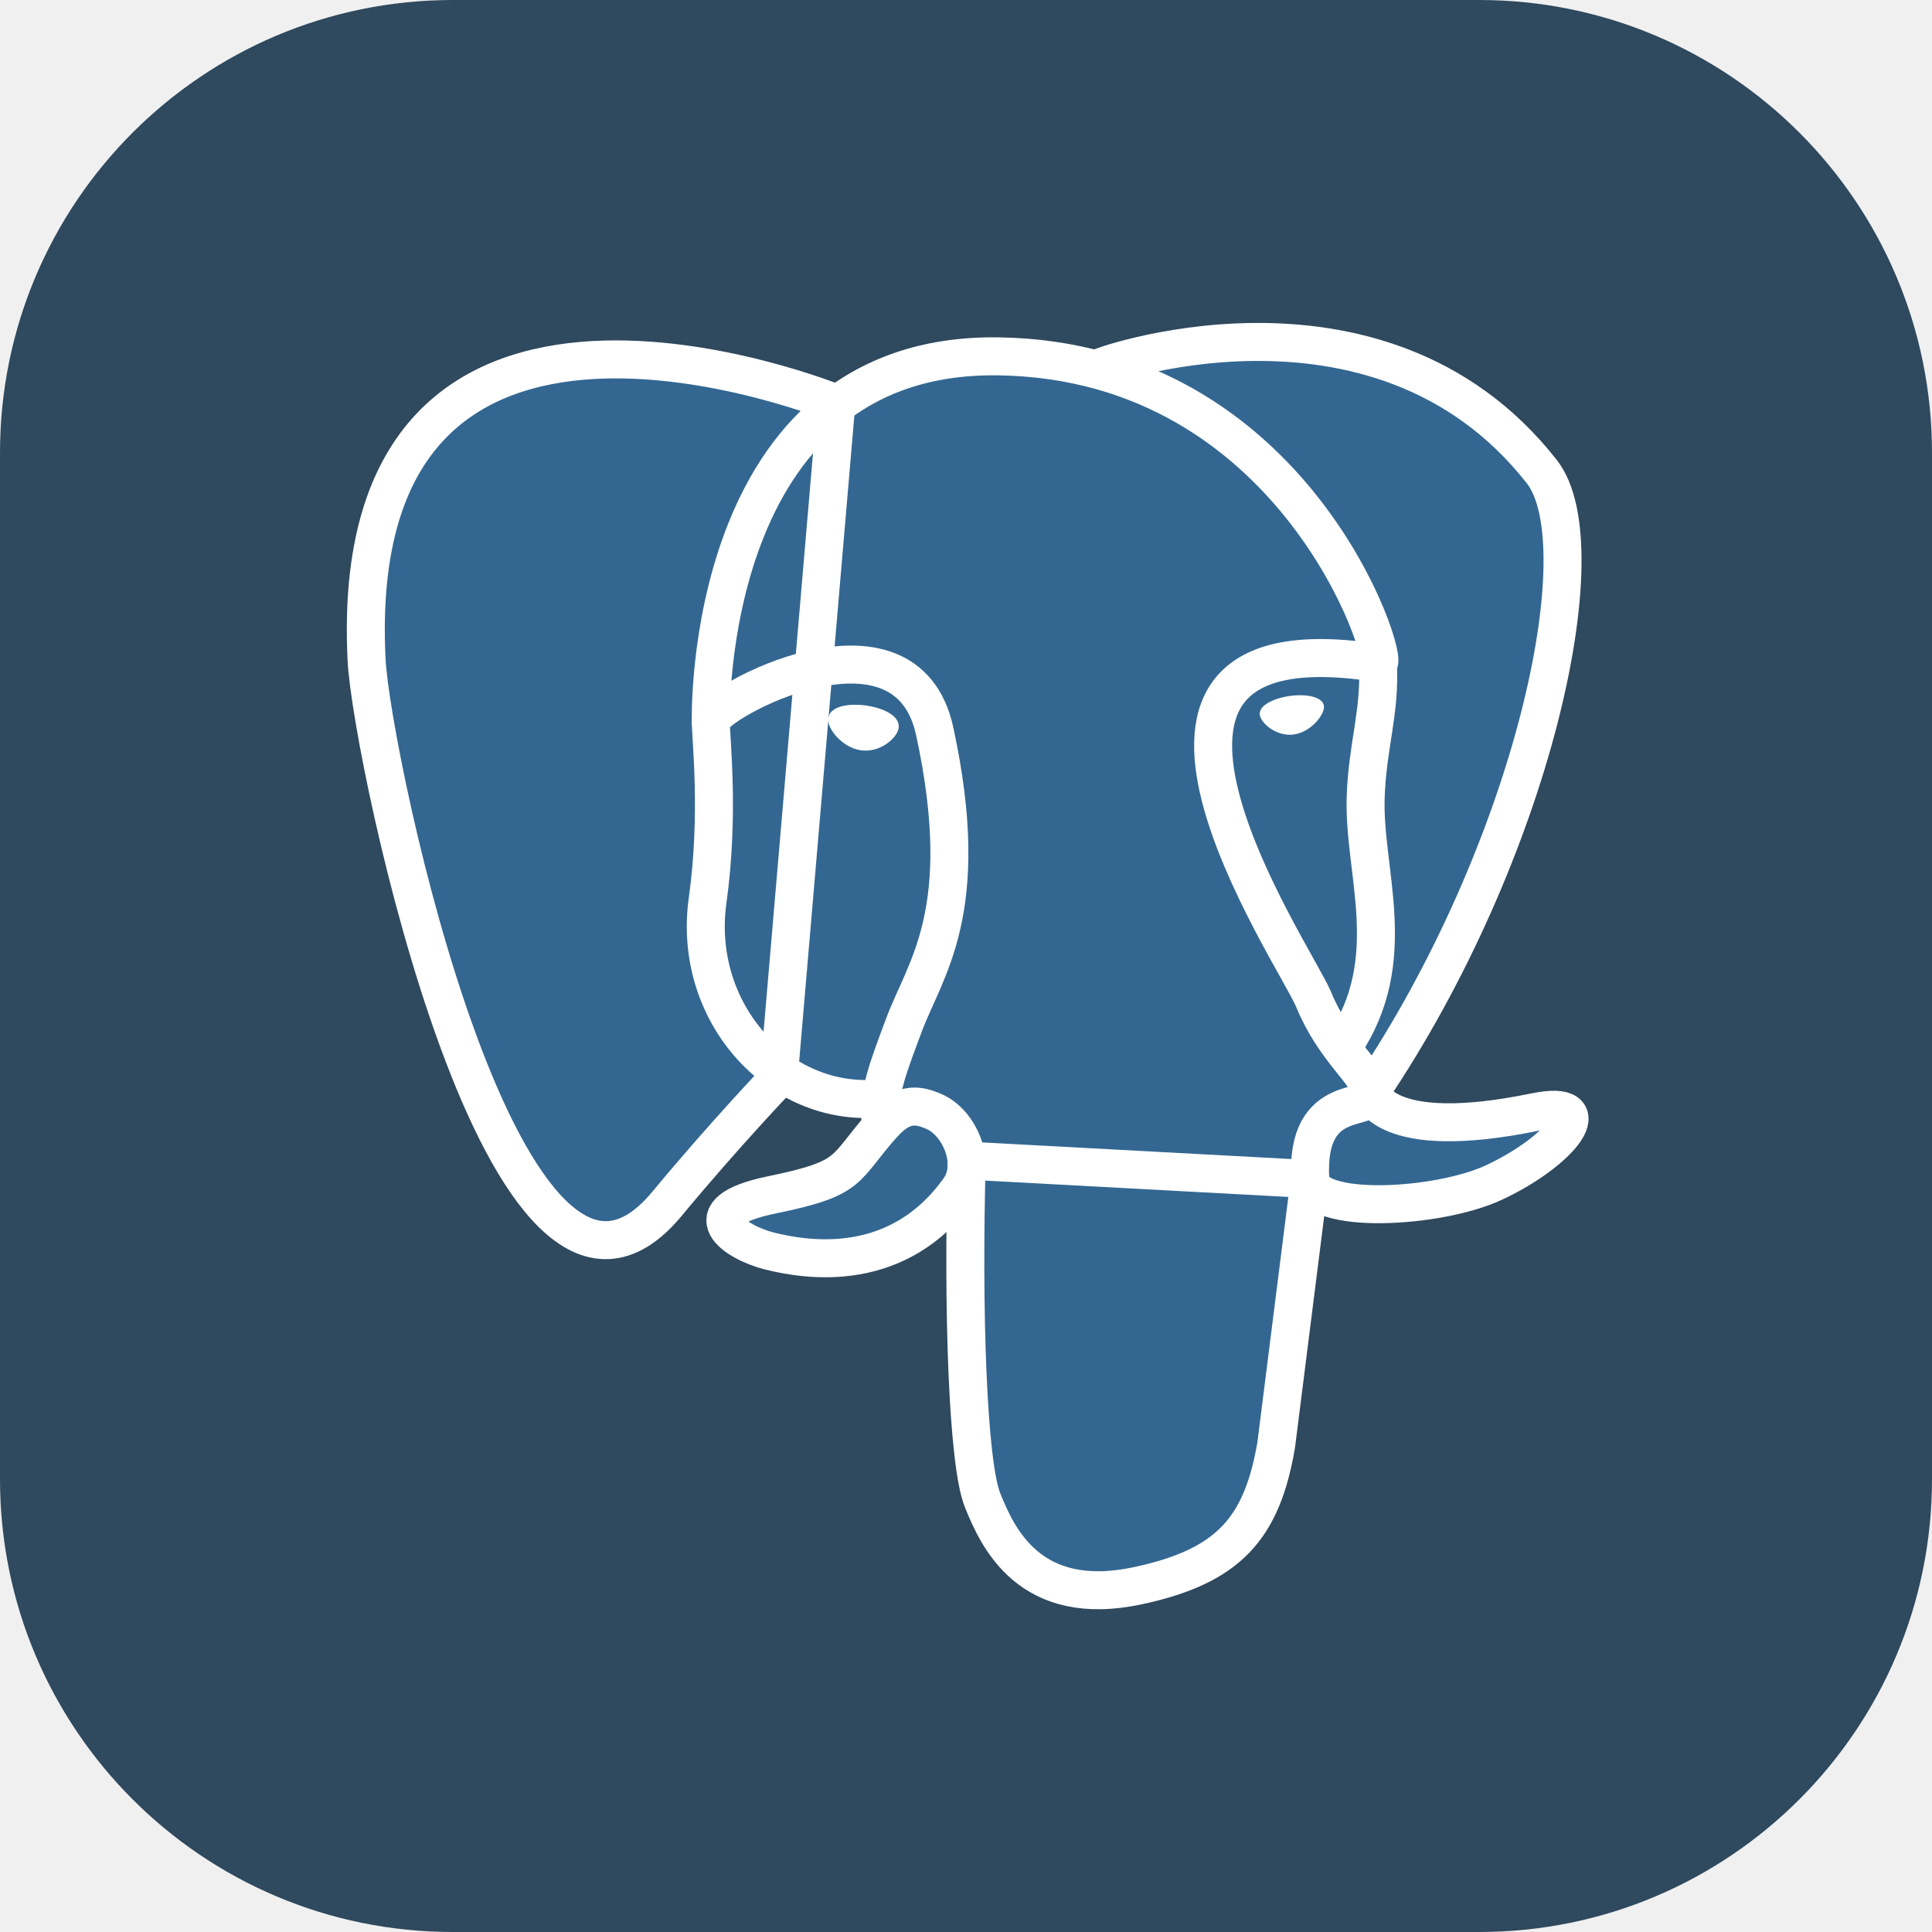
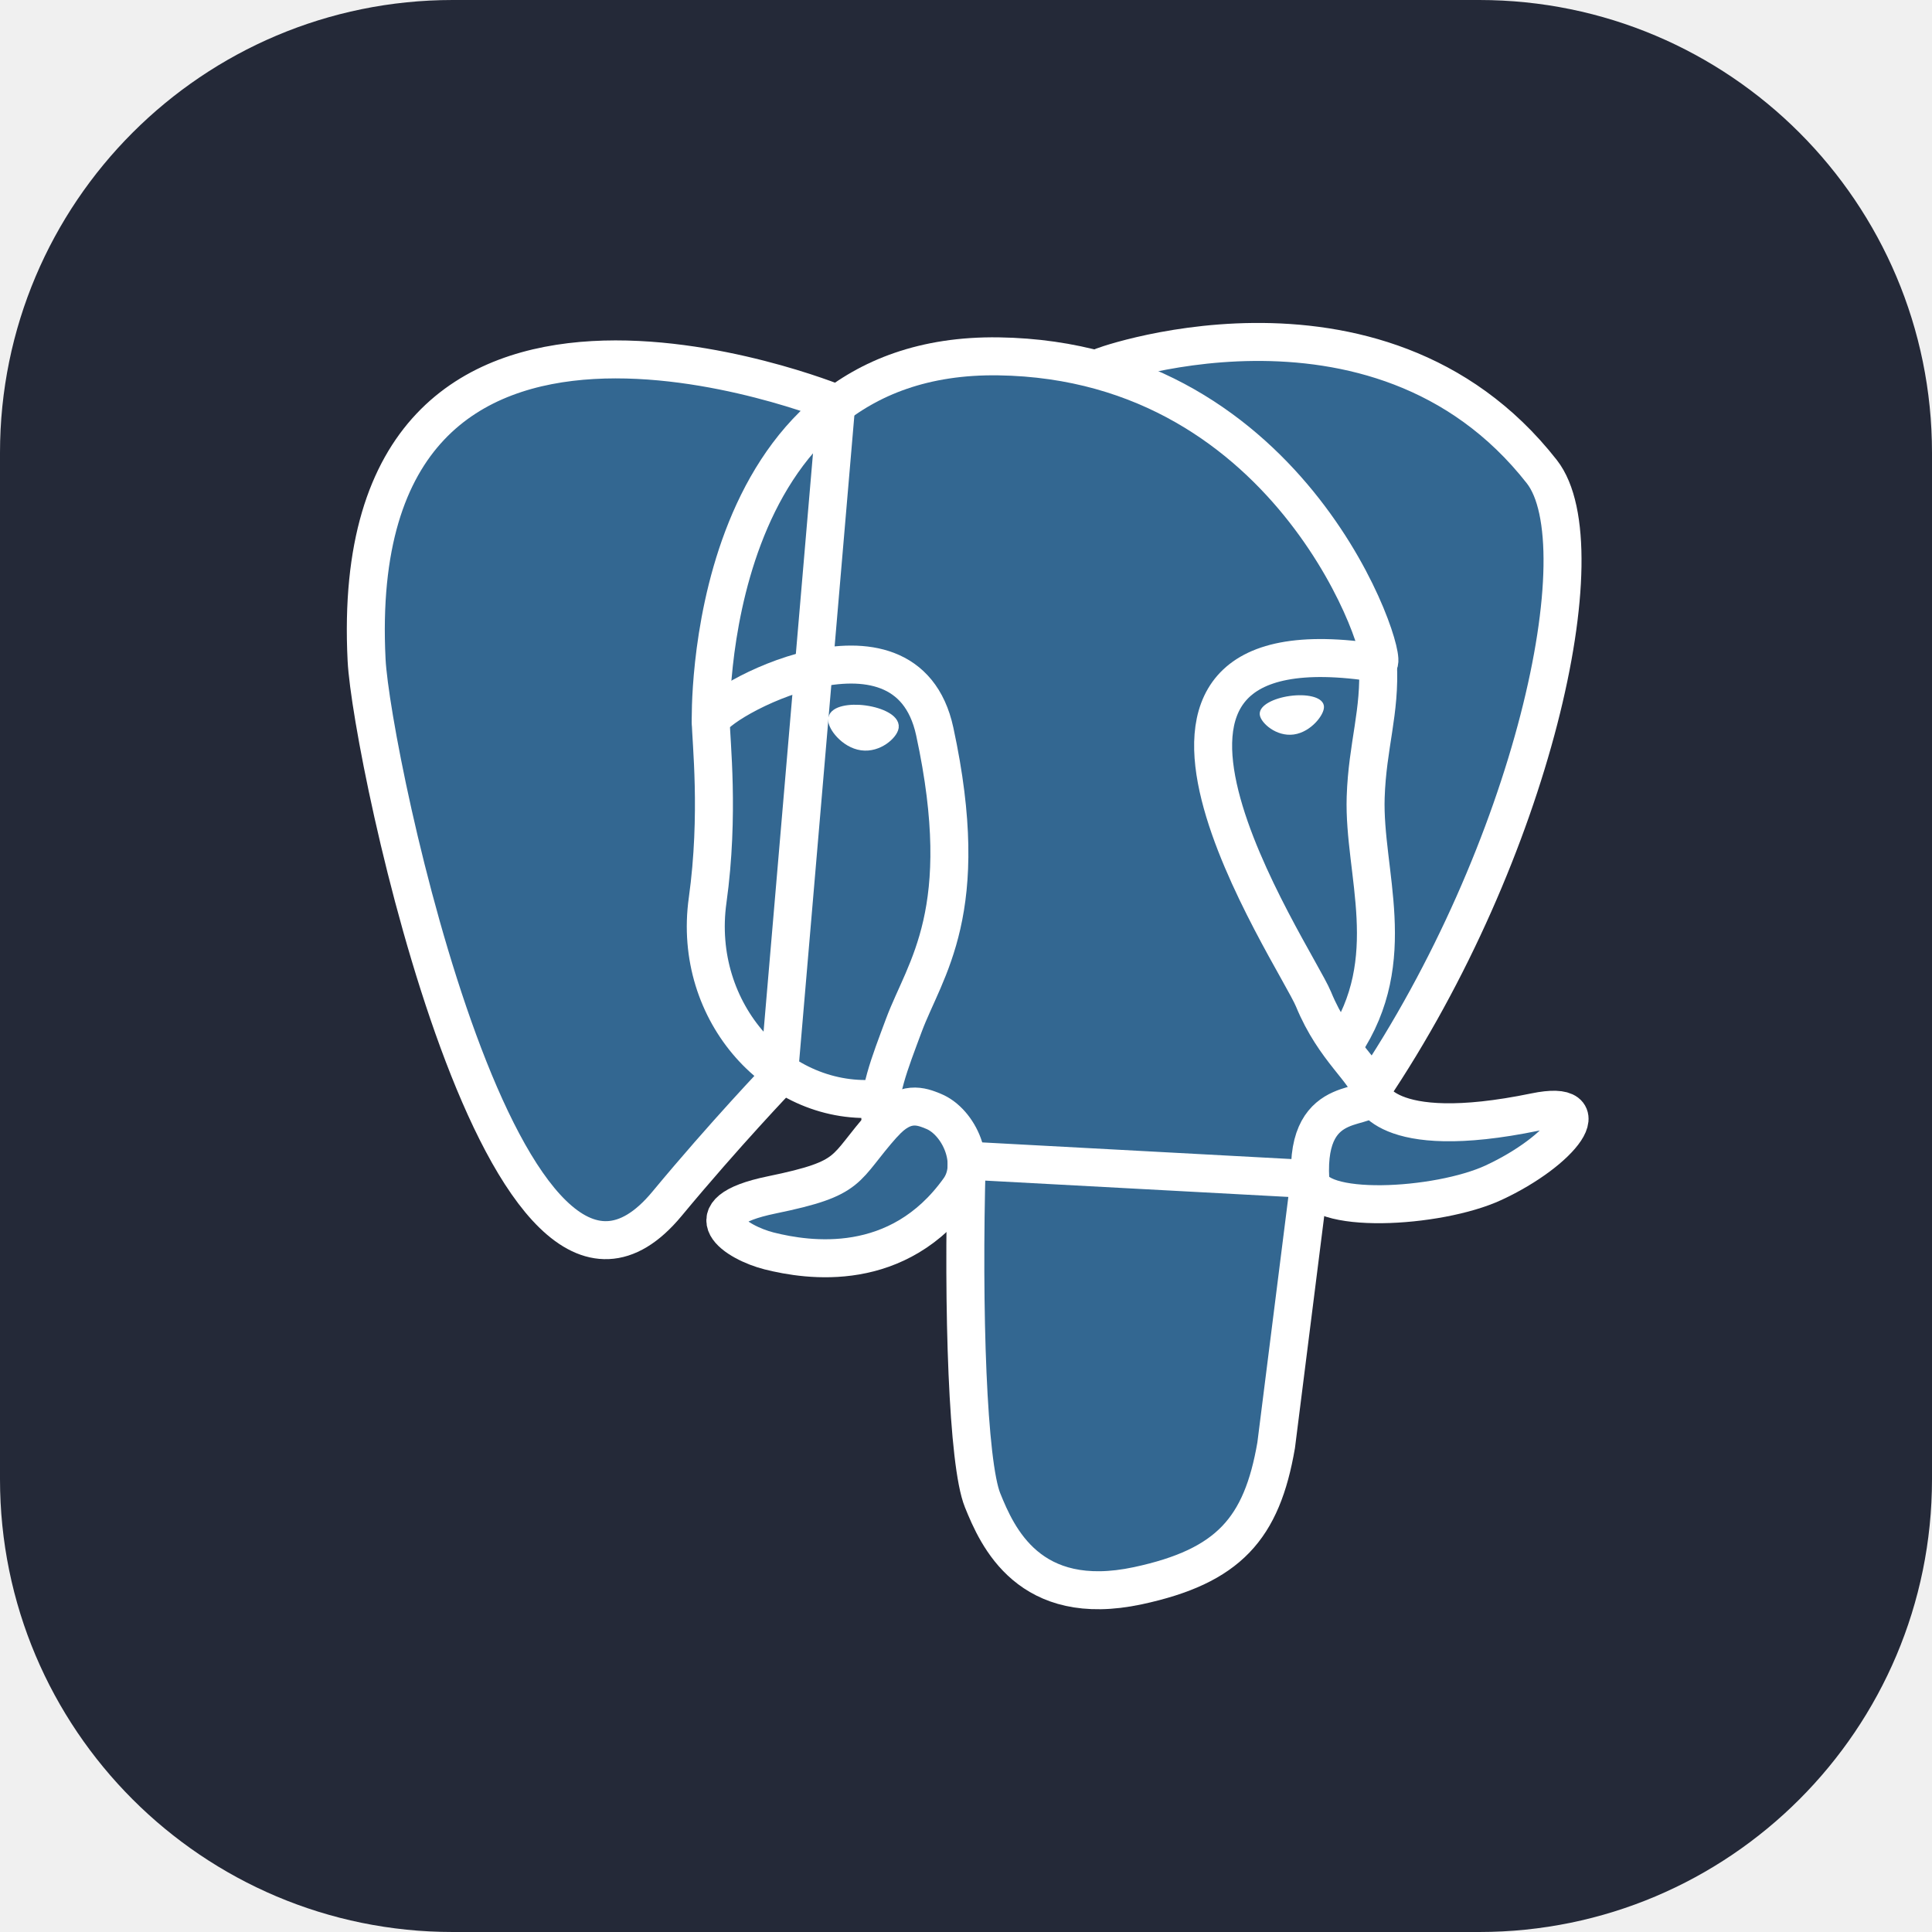
<svg xmlns="http://www.w3.org/2000/svg" width="256" height="256" viewBox="0 0 256 256" fill="none">
-   <rect width="256" height="256" rx="60" fill="#2F495E" />
+   <rect width="256" height="256" rx="60" fill="#242938" />
  <path d="M203.48 148.688C183.16 152.878 181.684 145.995 181.684 145.995C203.15 114.143 212.129 73.713 204.38 63.82C183.259 36.82 146.689 49.596 146.077 49.927L145.88 49.962C141.414 49.066 136.873 48.592 132.317 48.548C123.12 48.408 116.145 50.96 110.844 54.975C110.844 54.975 45.608 28.102 48.645 88.774C49.292 101.684 67.138 186.509 88.442 160.845C96.289 151.409 103.812 143.484 103.812 143.484C107.539 145.966 112.018 147.232 116.708 146.775L117.073 146.466C116.966 147.681 117.016 148.905 117.221 150.108C111.737 156.239 113.354 157.315 102.385 159.572C91.29 161.857 97.815 165.928 102.062 166.997C107.223 168.291 119.162 170.119 127.234 158.827L126.91 160.113C129.062 161.836 130.566 171.314 130.313 179.906C130.06 188.499 129.891 194.391 131.579 199.003C133.266 203.616 134.954 213.98 149.368 210.956C161.413 208.376 167.649 201.675 168.528 190.524C169.147 182.592 170.539 183.759 170.638 176.672L171.763 173.311C173.049 162.553 171.973 159.087 179.391 160.704L181.198 160.866C186.662 161.112 193.813 159.987 198.003 158.039C207.038 153.849 212.396 146.845 203.487 148.688H203.48Z" fill="#336791" />
  <path d="M146.07 48.596C143.82 49.299 182.38 34.498 204.303 62.504C212.038 72.397 203.073 112.827 181.606 144.678M128.098 153.784C127.536 173.795 128.239 193.946 130.194 198.784C132.148 203.621 136.346 213.198 150.767 210.118C162.812 207.538 167.199 202.538 169.098 191.506L173.548 156.231L128.098 153.784ZM110.816 53.469C110.816 53.469 45.538 26.778 48.575 87.451C49.222 100.36 67.067 185.185 88.372 159.521C96.148 150.148 103.18 142.815 103.18 142.815L110.816 53.469Z" stroke="white" stroke-width="5.034" stroke-linecap="round" stroke-linejoin="round" />
  <path d="M181.613 144.664C181.613 144.664 183.02 151.555 203.41 147.35C212.319 145.508 206.954 152.511 197.926 156.702C190.515 160.147 173.893 161.026 173.619 156.28C172.916 144.01 182.366 147.737 181.684 144.664C181.065 141.894 176.832 139.18 174.048 132.402C171.608 126.495 140.579 81.144 182.654 87.873C184.201 87.556 171.685 47.795 132.31 47.218C92.935 46.642 94.18 95.628 94.18 95.628" stroke="white" stroke-width="5.034" stroke-linecap="round" stroke-linejoin="bevel" />
  <path d="M117.08 148.869C111.596 155 113.213 156.076 102.245 158.333C91.149 160.618 97.674 164.689 101.921 165.758C107.082 167.052 119.021 168.88 127.093 157.58C129.554 154.135 127.079 148.651 123.704 147.259C122.073 146.584 119.893 145.74 117.095 148.876L117.08 148.869Z" stroke="white" stroke-width="5.034" stroke-linejoin="round" />
  <path d="M116.722 148.763C116.159 145.156 117.903 140.874 119.766 135.854C122.565 128.331 129.02 120.807 123.859 96.922C120.013 79.133 94.187 93.216 94.187 95.628C94.187 98.04 95.354 107.863 93.765 119.288C91.677 134.209 103.257 146.823 116.588 145.536" stroke="white" stroke-width="5.034" stroke-linecap="round" stroke-linejoin="round" />
  <path d="M110.577 95.269C110.457 96.092 112.088 98.293 114.205 98.588C116.321 98.884 118.128 97.168 118.248 96.338C118.367 95.509 116.736 94.609 114.62 94.313C112.503 94.018 110.682 94.454 110.577 95.269V95.269Z" fill="white" stroke="white" stroke-width="1.68" />
  <path d="M175.011 93.589C175.123 94.412 173.499 96.612 171.383 96.908C169.266 97.203 167.445 95.487 167.34 94.658C167.234 93.828 168.852 92.928 170.968 92.633C173.084 92.338 174.905 92.773 175.011 93.589Z" fill="white" stroke="white" stroke-width="0.837" />
  <path d="M182.577 87.887C182.928 94.356 181.184 98.75 180.959 105.634C180.636 115.632 185.727 127.079 178.055 138.54" stroke="white" stroke-width="5.034" stroke-linecap="round" stroke-linejoin="round" />
</svg>
